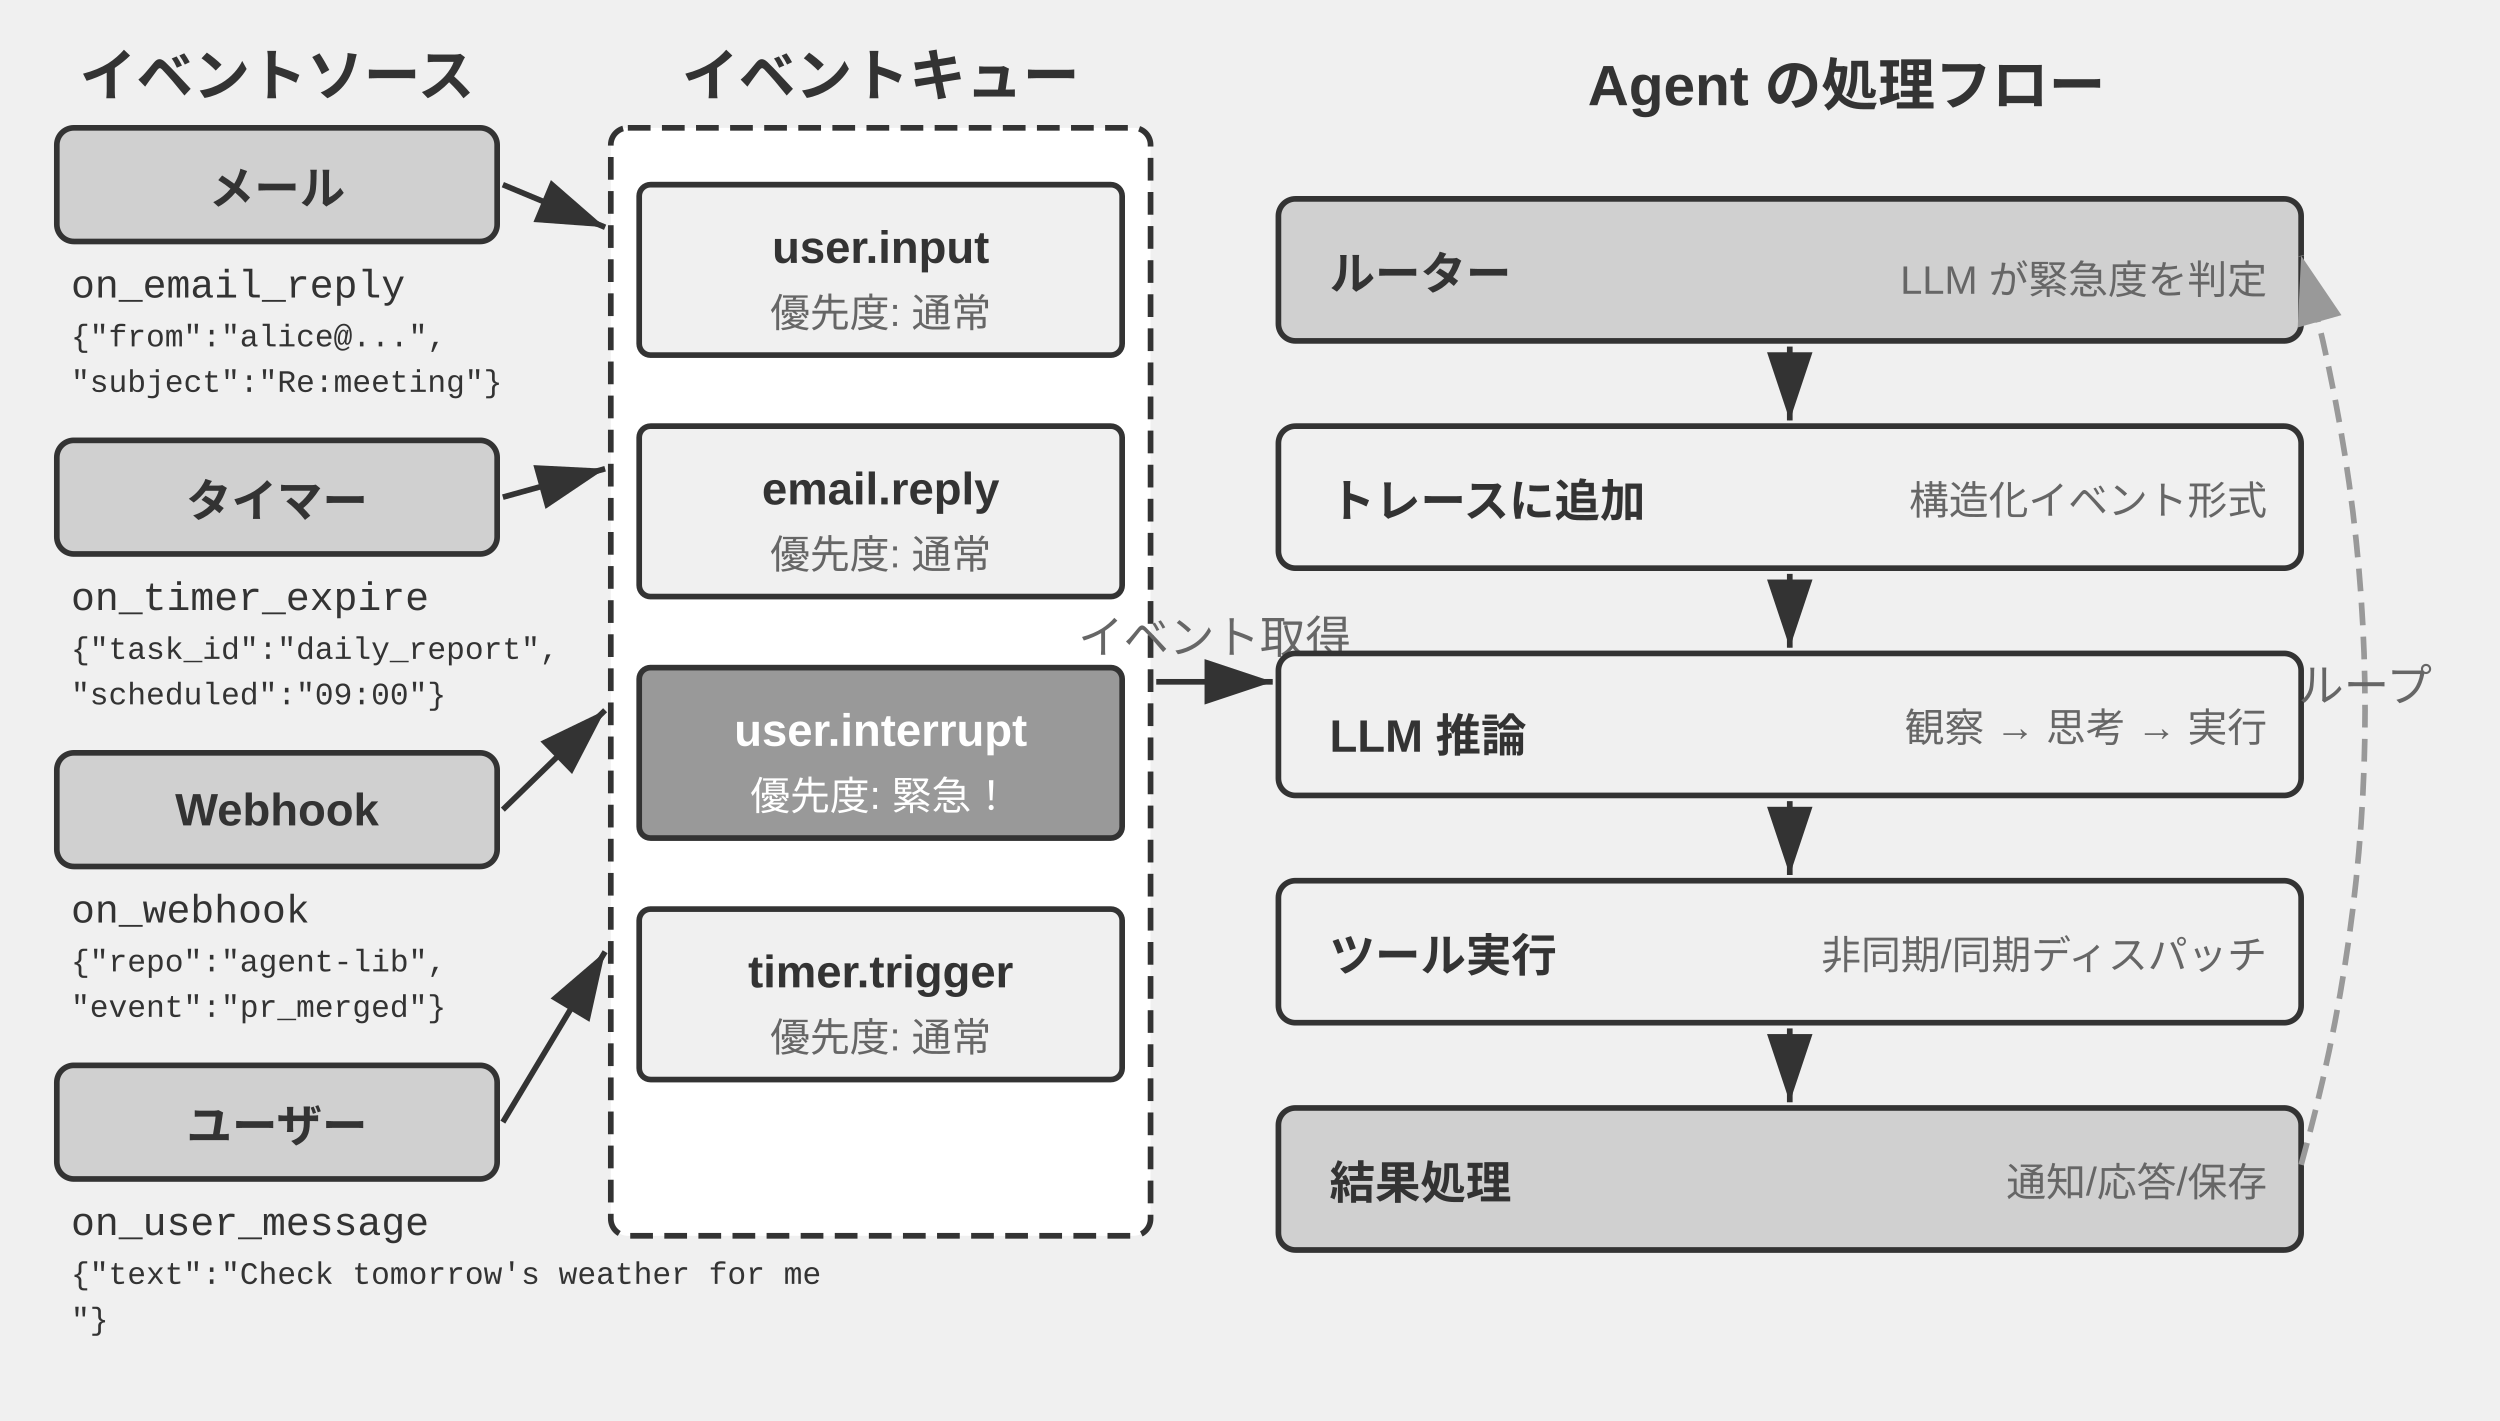
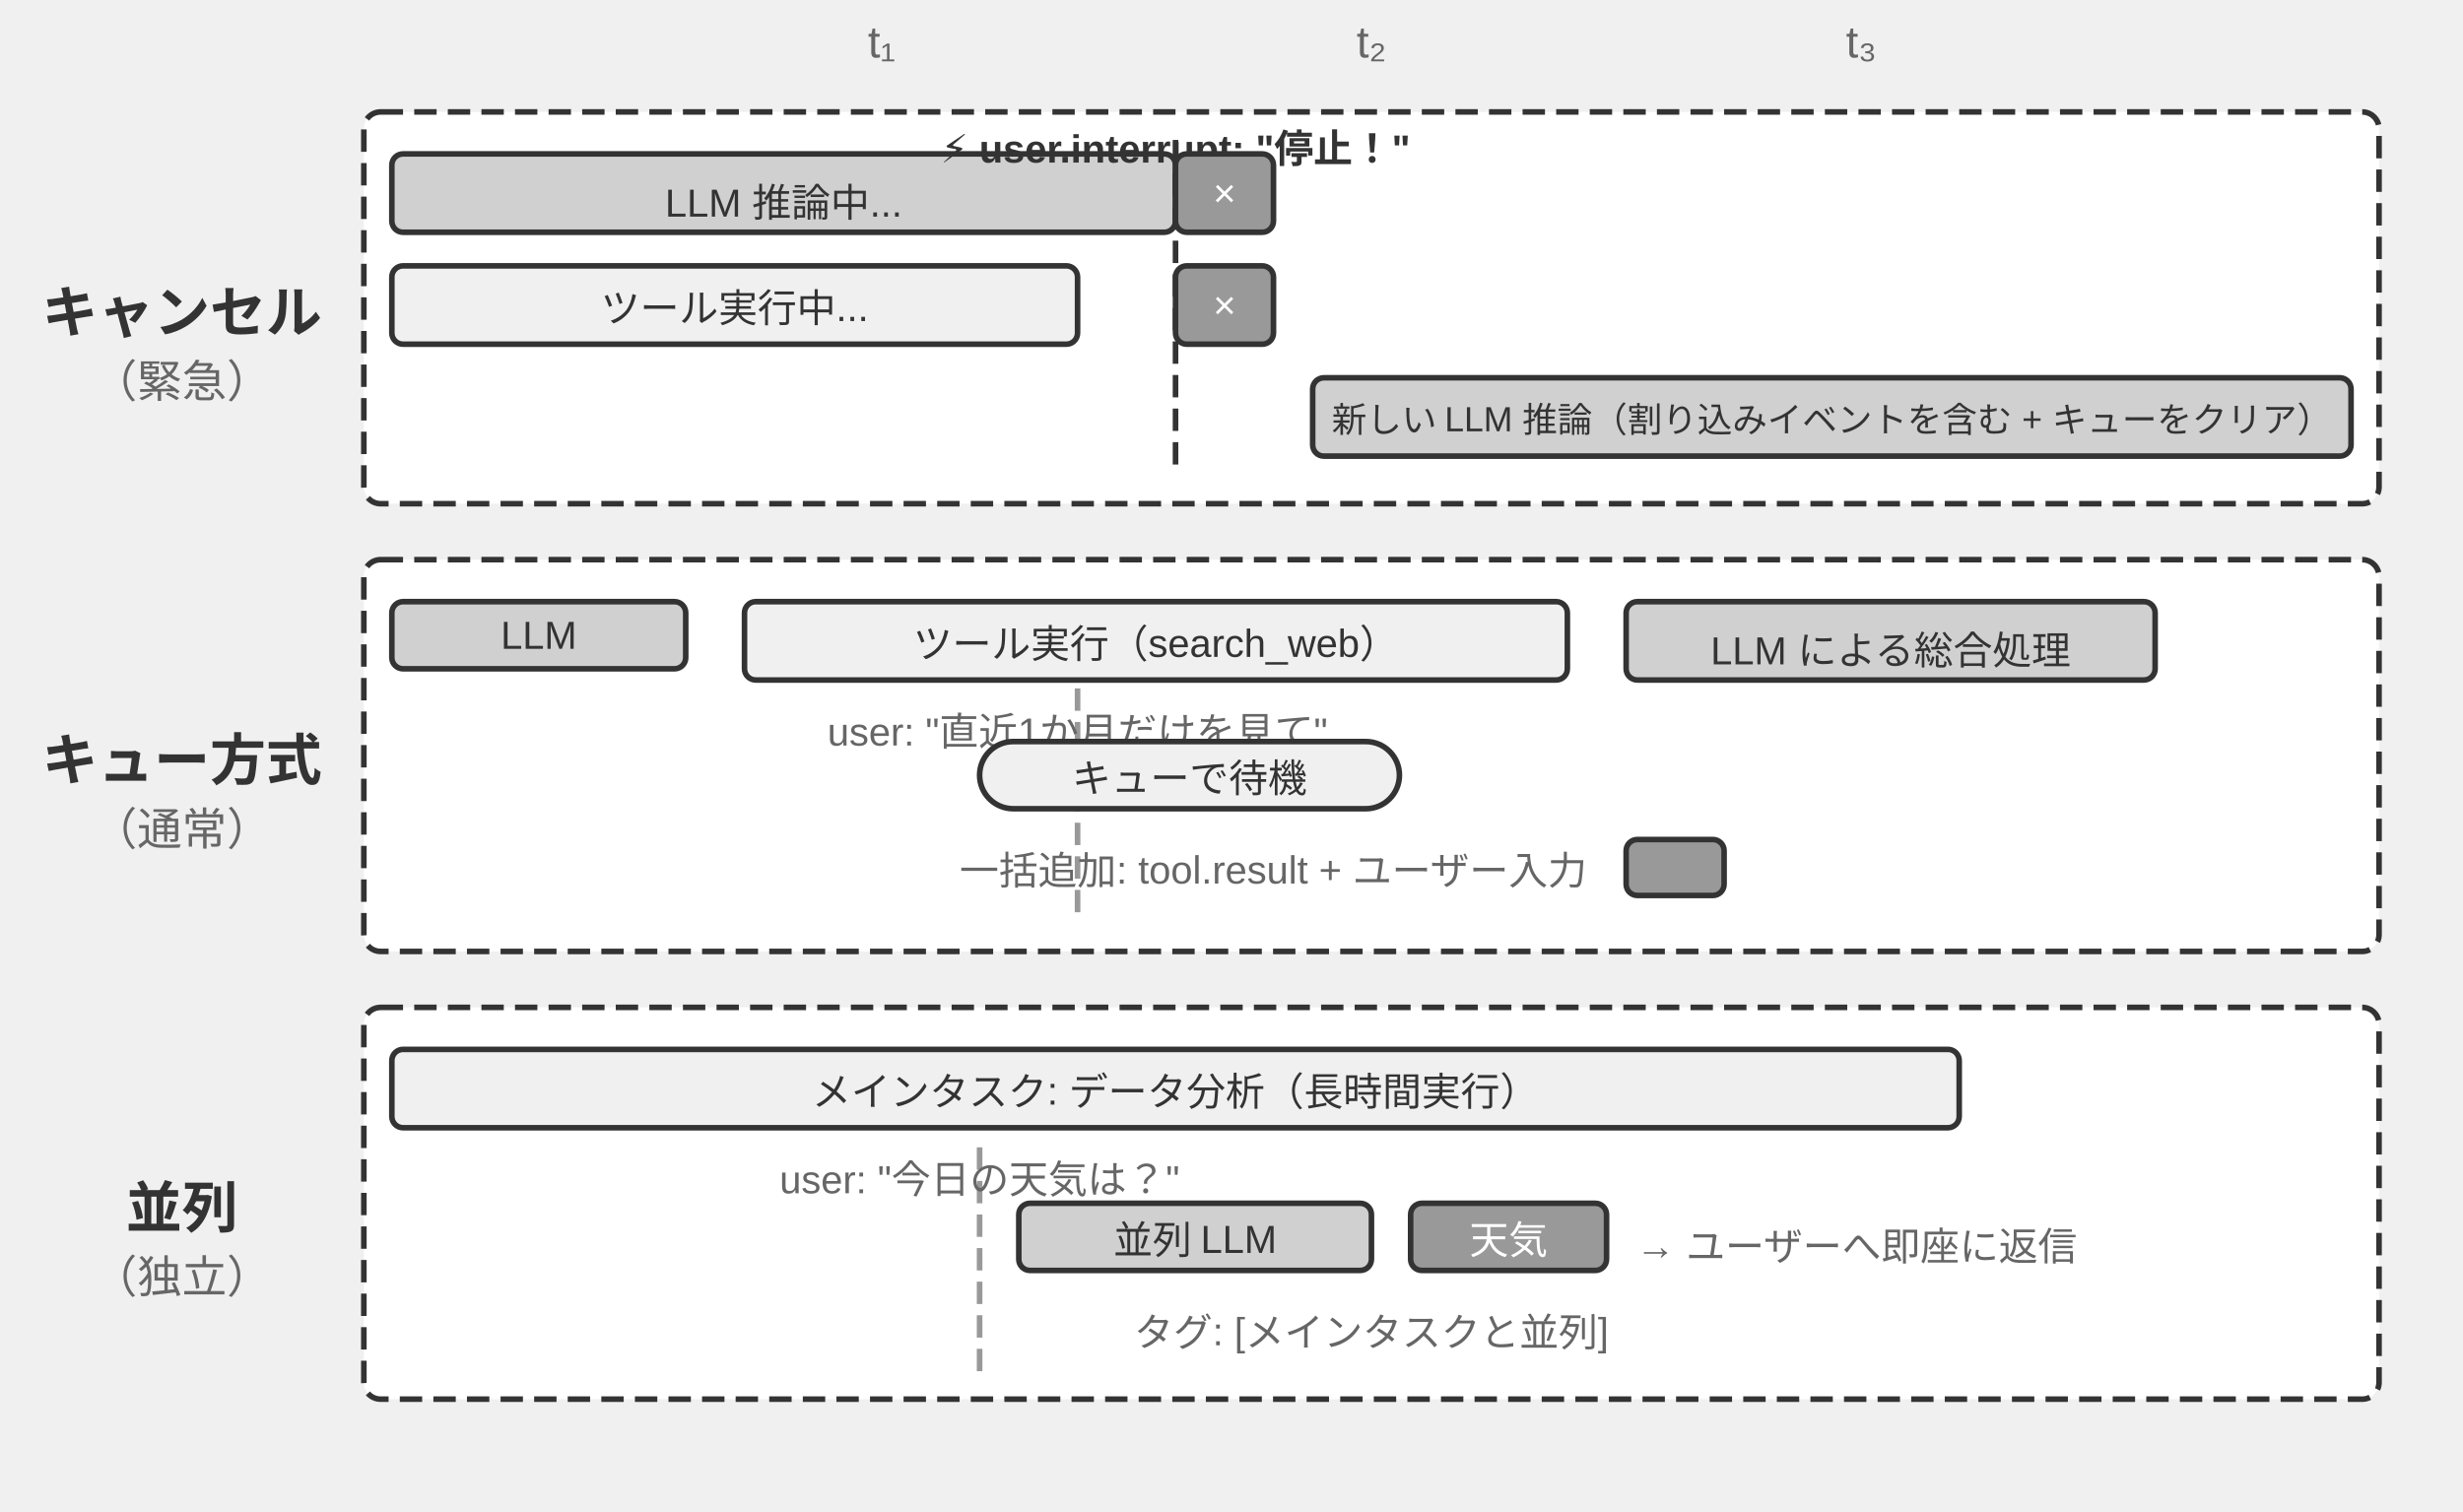
- <svg xmlns="http://www.w3.org/2000/svg" viewBox="0 40 880 500" width="880" height="500" style="background:#ffffff">
+ <svg xmlns="http://www.w3.org/2000/svg" viewBox="0 40 880 540" width="880" height="540" style="background:#ffffff">
  <defs>
    <marker id="ah" markerWidth="12" markerHeight="8" refX="12" refY="4" orient="auto">
      <polygon points="0 0, 12 4, 0 8" fill="#333333" />
    </marker>
    <marker id="ah-light" markerWidth="12" markerHeight="8" refX="12" refY="4" orient="auto">
      <polygon points="0 0, 12 4, 0 8" fill="#999999" />
    </marker>
  </defs>
-   <text x="97.5" y="65" font-family="Arial, 'Helvetica Neue', Helvetica, 'PingFang SC', 'Microsoft YaHei', sans-serif" font-size="20" fill="#333333" text-anchor="middle" dominant-baseline="central" font-weight="bold">イベントソース</text>
-   <rect x="20" y="85" width="155" height="40" rx="6" fill="#d0d0d0" stroke="#333333" stroke-width="2" />
-   <text x="97.5" y="105.0" font-family="Arial, 'Helvetica Neue', Helvetica, 'PingFang SC', 'Microsoft YaHei', sans-serif" font-size="16" fill="#333333" text-anchor="middle" dominant-baseline="central" font-weight="bold">メール</text>
-   <text x="25" y="141" font-family="'Courier New', Courier, monospace" font-size="14" fill="#333333" text-anchor="start" dominant-baseline="central">on_email_reply</text>
-   <text x="25" y="159" font-family="'Courier New', Courier, monospace" font-size="11" fill="#333333" text-anchor="start" dominant-baseline="central">{"from":"alice@...",</text>
-   <text x="25" y="175" font-family="'Courier New', Courier, monospace" font-size="11" fill="#333333" text-anchor="start" dominant-baseline="central"> "subject":"Re:meeting"}</text>
-   <rect x="20" y="195" width="155" height="40" rx="6" fill="#d0d0d0" stroke="#333333" stroke-width="2" />
-   <text x="97.5" y="215.0" font-family="Arial, 'Helvetica Neue', Helvetica, 'PingFang SC', 'Microsoft YaHei', sans-serif" font-size="16" fill="#333333" text-anchor="middle" dominant-baseline="central" font-weight="bold">タイマー</text>
-   <text x="25" y="251" font-family="'Courier New', Courier, monospace" font-size="14" fill="#333333" text-anchor="start" dominant-baseline="central">on_timer_expire</text>
-   <text x="25" y="269" font-family="'Courier New', Courier, monospace" font-size="11" fill="#333333" text-anchor="start" dominant-baseline="central">{"task_id":"daily_report",</text>
-   <text x="25" y="285" font-family="'Courier New', Courier, monospace" font-size="11" fill="#333333" text-anchor="start" dominant-baseline="central"> "scheduled":"09:00"}</text>
-   <rect x="20" y="305" width="155" height="40" rx="6" fill="#d0d0d0" stroke="#333333" stroke-width="2" />
-   <text x="97.5" y="325.0" font-family="Arial, 'Helvetica Neue', Helvetica, 'PingFang SC', 'Microsoft YaHei', sans-serif" font-size="16" fill="#333333" text-anchor="middle" dominant-baseline="central" font-weight="bold">Webhook</text>
-   <text x="25" y="361" font-family="'Courier New', Courier, monospace" font-size="14" fill="#333333" text-anchor="start" dominant-baseline="central">on_webhook</text>
-   <text x="25" y="379" font-family="'Courier New', Courier, monospace" font-size="11" fill="#333333" text-anchor="start" dominant-baseline="central">{"repo":"agent-lib",</text>
-   <text x="25" y="395" font-family="'Courier New', Courier, monospace" font-size="11" fill="#333333" text-anchor="start" dominant-baseline="central"> "event":"pr_merged"}</text>
-   <rect x="20" y="415" width="155" height="40" rx="6" fill="#d0d0d0" stroke="#333333" stroke-width="2" />
-   <text x="97.5" y="435.0" font-family="Arial, 'Helvetica Neue', Helvetica, 'PingFang SC', 'Microsoft YaHei', sans-serif" font-size="16" fill="#333333" text-anchor="middle" dominant-baseline="central" font-weight="bold">ユーザー</text>
-   <text x="25" y="471" font-family="'Courier New', Courier, monospace" font-size="14" fill="#333333" text-anchor="start" dominant-baseline="central">on_user_message</text>
-   <text x="25" y="489" font-family="'Courier New', Courier, monospace" font-size="11" fill="#333333" text-anchor="start" dominant-baseline="central">{"text":"Check tomorrow's weather for me</text>
-   <text x="25" y="505" font-family="'Courier New', Courier, monospace" font-size="11" fill="#333333" text-anchor="start" dominant-baseline="central">"}</text>
-   <text x="310.0" y="65" font-family="Arial, 'Helvetica Neue', Helvetica, 'PingFang SC', 'Microsoft YaHei', sans-serif" font-size="20" fill="#333333" text-anchor="middle" dominant-baseline="central" font-weight="bold">イベントキュー</text>
-   <rect x="215" y="85" width="190" height="390" rx="6" fill="#ffffff" stroke="#333333" stroke-width="2" stroke-dasharray="8,4" />
-   <rect x="225" y="105" width="170" height="60" rx="4" fill="#f0f0f0" stroke="#333333" stroke-width="2" />
-   <text x="310.0" y="127" font-family="Arial, 'Helvetica Neue', Helvetica, 'PingFang SC', 'Microsoft YaHei', sans-serif" font-size="16" fill="#333333" text-anchor="middle" dominant-baseline="central" font-weight="bold">user.input</text>
-   <text x="310.0" y="149" font-family="Arial, 'Helvetica Neue', Helvetica, 'PingFang SC', 'Microsoft YaHei', sans-serif" font-size="14" fill="#666666" text-anchor="middle" dominant-baseline="central" font-weight="normal">優先度: 通常</text>
-   <rect x="225" y="190" width="170" height="60" rx="4" fill="#f0f0f0" stroke="#333333" stroke-width="2" />
-   <text x="310.0" y="212" font-family="Arial, 'Helvetica Neue', Helvetica, 'PingFang SC', 'Microsoft YaHei', sans-serif" font-size="16" fill="#333333" text-anchor="middle" dominant-baseline="central" font-weight="bold">email.reply</text>
-   <text x="310.0" y="234" font-family="Arial, 'Helvetica Neue', Helvetica, 'PingFang SC', 'Microsoft YaHei', sans-serif" font-size="14" fill="#666666" text-anchor="middle" dominant-baseline="central" font-weight="normal">優先度: 通常</text>
-   <rect x="225" y="275" width="170" height="60" rx="4" fill="#999999" stroke="#333333" stroke-width="2" />
-   <text x="310.0" y="297" font-family="Arial, 'Helvetica Neue', Helvetica, 'PingFang SC', 'Microsoft YaHei', sans-serif" font-size="16" fill="#ffffff" text-anchor="middle" dominant-baseline="central" font-weight="bold">user.interrupt</text>
-   <text x="310.0" y="319" font-family="Arial, 'Helvetica Neue', Helvetica, 'PingFang SC', 'Microsoft YaHei', sans-serif" font-size="14" fill="#ffffff" text-anchor="middle" dominant-baseline="central" font-weight="normal">優先度: 緊急！</text>
-   <rect x="225" y="360" width="170" height="60" rx="4" fill="#f0f0f0" stroke="#333333" stroke-width="2" />
-   <text x="310.0" y="382" font-family="Arial, 'Helvetica Neue', Helvetica, 'PingFang SC', 'Microsoft YaHei', sans-serif" font-size="16" fill="#333333" text-anchor="middle" dominant-baseline="central" font-weight="bold">timer.trigger</text>
-   <text x="310.0" y="404" font-family="Arial, 'Helvetica Neue', Helvetica, 'PingFang SC', 'Microsoft YaHei', sans-serif" font-size="14" fill="#666666" text-anchor="middle" dominant-baseline="central" font-weight="normal">優先度: 通常</text>
-   <line x1="177" y1="105" x2="213" y2="120" stroke="#333333" stroke-width="2" marker-end="url(#ah)" />
-   <line x1="177" y1="215" x2="213" y2="205" stroke="#333333" stroke-width="2" marker-end="url(#ah)" />
-   <line x1="177" y1="325" x2="213" y2="290" stroke="#333333" stroke-width="2" marker-end="url(#ah)" />
-   <line x1="177" y1="435" x2="213" y2="375" stroke="#333333" stroke-width="2" marker-end="url(#ah)" />
-   <text x="650" y="65" font-family="Arial, 'Helvetica Neue', Helvetica, 'PingFang SC', 'Microsoft YaHei', sans-serif" font-size="20" fill="#333333" text-anchor="middle" dominant-baseline="central" font-weight="bold">Agent の処理フロー</text>
-   <line x1="407" y1="280" x2="448" y2="280" stroke="#333333" stroke-width="2" marker-end="url(#ah)" />
-   <text x="427.5" y="270.0" font-family="Arial, 'Helvetica Neue', Helvetica, 'PingFang SC', 'Microsoft YaHei', sans-serif" font-size="16" fill="#666666" text-anchor="middle">イベント取得</text>
-   <rect x="450" y="110" width="360" height="50" rx="6" fill="#d0d0d0" stroke="#333333" stroke-width="2" />
-   <text x="468" y="135.0" font-family="Arial, 'Helvetica Neue', Helvetica, 'PingFang SC', 'Microsoft YaHei', sans-serif" font-size="16" fill="#333333" text-anchor="start" dominant-baseline="central" font-weight="bold">ルーター</text>
-   <text x="798" y="135.0" font-family="Arial, 'Helvetica Neue', Helvetica, 'PingFang SC', 'Microsoft YaHei', sans-serif" font-size="14" fill="#666666" text-anchor="end" dominant-baseline="central" font-weight="normal">LLM が緊急度を判定</text>
-   <line x1="630.0" y1="162" x2="630.0" y2="188" stroke="#333333" stroke-width="2" marker-end="url(#ah)" />
-   <rect x="450" y="190" width="360" height="50" rx="6" fill="#f0f0f0" stroke="#333333" stroke-width="2" />
-   <text x="468" y="215.0" font-family="Arial, 'Helvetica Neue', Helvetica, 'PingFang SC', 'Microsoft YaHei', sans-serif" font-size="16" fill="#333333" text-anchor="start" dominant-baseline="central" font-weight="bold">トレースに追加</text>
-   <text x="798" y="215.0" font-family="Arial, 'Helvetica Neue', Helvetica, 'PingFang SC', 'Microsoft YaHei', sans-serif" font-size="14" fill="#666666" text-anchor="end" dominant-baseline="central" font-weight="normal">構造化イベント形式</text>
-   <line x1="630.0" y1="242" x2="630.0" y2="268" stroke="#333333" stroke-width="2" marker-end="url(#ah)" />
-   <rect x="450" y="270" width="360" height="50" rx="6" fill="#f0f0f0" stroke="#333333" stroke-width="2" />
-   <text x="468" y="295.0" font-family="Arial, 'Helvetica Neue', Helvetica, 'PingFang SC', 'Microsoft YaHei', sans-serif" font-size="16" fill="#333333" text-anchor="start" dominant-baseline="central" font-weight="bold">LLM 推論</text>
-   <text x="798" y="295.0" font-family="Arial, 'Helvetica Neue', Helvetica, 'PingFang SC', 'Microsoft YaHei', sans-serif" font-size="14" fill="#666666" text-anchor="end" dominant-baseline="central" font-weight="normal">観察 → 思考 → 実行</text>
-   <line x1="630.0" y1="322" x2="630.0" y2="348" stroke="#333333" stroke-width="2" marker-end="url(#ah)" />
-   <rect x="450" y="350" width="360" height="50" rx="6" fill="#f0f0f0" stroke="#333333" stroke-width="2" />
-   <text x="468" y="375.0" font-family="Arial, 'Helvetica Neue', Helvetica, 'PingFang SC', 'Microsoft YaHei', sans-serif" font-size="16" fill="#333333" text-anchor="start" dominant-baseline="central" font-weight="bold">ツール実行</text>
-   <text x="798" y="375.0" font-family="Arial, 'Helvetica Neue', Helvetica, 'PingFang SC', 'Microsoft YaHei', sans-serif" font-size="14" fill="#666666" text-anchor="end" dominant-baseline="central" font-weight="normal">非同期/同期ディスパッチ</text>
-   <line x1="630.0" y1="402" x2="630.0" y2="428" stroke="#333333" stroke-width="2" marker-end="url(#ah)" />
-   <rect x="450" y="430" width="360" height="50" rx="6" fill="#d0d0d0" stroke="#333333" stroke-width="2" />
-   <text x="468" y="455.0" font-family="Arial, 'Helvetica Neue', Helvetica, 'PingFang SC', 'Microsoft YaHei', sans-serif" font-size="16" fill="#333333" text-anchor="start" dominant-baseline="central" font-weight="bold">結果処理</text>
-   <text x="798" y="455.0" font-family="Arial, 'Helvetica Neue', Helvetica, 'PingFang SC', 'Microsoft YaHei', sans-serif" font-size="14" fill="#666666" text-anchor="end" dominant-baseline="central" font-weight="normal">通知/応答/保存</text>
-   <path d="M 810,450 Q 855.0,290.0 810,130" fill="none" stroke="#999999" stroke-width="2" stroke-dasharray="8,4" marker-end="url(#ah-light)" />
-   <text x="832.5" y="280.0" font-family="Arial, 'Helvetica Neue', Helvetica, 'PingFang SC', 'Microsoft YaHei', sans-serif" font-size="16" fill="#666666" text-anchor="middle" dominant-baseline="central" font-weight="normal">ループ</text>
+   <text x="315.0" y="55" font-family="Arial, 'Helvetica Neue', Helvetica, 'PingFang SC', 'Microsoft YaHei', sans-serif" font-size="16" fill="#666666" text-anchor="middle" dominant-baseline="central" font-weight="normal">t₁</text>
+   <text x="490.0" y="55" font-family="Arial, 'Helvetica Neue', Helvetica, 'PingFang SC', 'Microsoft YaHei', sans-serif" font-size="16" fill="#666666" text-anchor="middle" dominant-baseline="central" font-weight="normal">t₂</text>
+   <text x="665.0" y="55" font-family="Arial, 'Helvetica Neue', Helvetica, 'PingFang SC', 'Microsoft YaHei', sans-serif" font-size="16" fill="#666666" text-anchor="middle" dominant-baseline="central" font-weight="normal">t₃</text>
+   <rect x="130" y="80" width="720" height="140" rx="6" fill="#ffffff" stroke="#333333" stroke-width="2" stroke-dasharray="8,4" />
+   <text x="65.0" y="150" font-family="Arial, 'Helvetica Neue', Helvetica, 'PingFang SC', 'Microsoft YaHei', sans-serif" font-size="20" fill="#333333" text-anchor="middle" dominant-baseline="central" font-weight="bold">キャンセル</text>
+   <text x="65.0" y="175" font-family="Arial, 'Helvetica Neue', Helvetica, 'PingFang SC', 'Microsoft YaHei', sans-serif" font-size="16" fill="#666666" text-anchor="middle" dominant-baseline="central" font-weight="normal">（緊急）</text>
+   <rect x="140.0" y="95" width="280.0" height="28" rx="4" fill="#d0d0d0" stroke="#333333" stroke-width="2" />
+   <text x="280.0" y="109.0" font-family="Arial, 'Helvetica Neue', Helvetica, 'PingFang SC', 'Microsoft YaHei', sans-serif" font-size="14" fill="#333333" text-anchor="middle" dominant-baseline="central" font-weight="normal">LLM 推論中...</text>
+   <line x1="420.0" y1="90" x2="420.0" y2="210" stroke="#333333" stroke-width="2" stroke-dasharray="8,4" />
+   <text x="420.0" y="90" font-family="Arial, 'Helvetica Neue', Helvetica, 'PingFang SC', 'Microsoft YaHei', sans-serif" font-size="14" fill="#333333" text-anchor="middle" dominant-baseline="central" font-weight="bold">⚡ user.interrupt: "停止！"</text>
+   <rect x="420.0" y="95" width="35.0" height="28" rx="4" fill="#999999" stroke="#333333" stroke-width="2" />
+   <text x="437.5" y="109.0" font-family="Arial, 'Helvetica Neue', Helvetica, 'PingFang SC', 'Microsoft YaHei', sans-serif" font-size="14" fill="#ffffff" text-anchor="middle" dominant-baseline="central" font-weight="normal">×</text>
+   <rect x="140.0" y="135" width="245.0" height="28" rx="4" fill="#f0f0f0" stroke="#333333" stroke-width="2" />
+   <text x="262.5" y="149.0" font-family="Arial, 'Helvetica Neue', Helvetica, 'PingFang SC', 'Microsoft YaHei', sans-serif" font-size="14" fill="#333333" text-anchor="middle" dominant-baseline="central" font-weight="normal">ツール実行中...</text>
+   <rect x="420.0" y="135" width="35.0" height="28" rx="4" fill="#999999" stroke="#333333" stroke-width="2" />
+   <text x="437.5" y="149.0" font-family="Arial, 'Helvetica Neue', Helvetica, 'PingFang SC', 'Microsoft YaHei', sans-serif" font-size="14" fill="#ffffff" text-anchor="middle" dominant-baseline="central" font-weight="normal">×</text>
+   <rect x="469.0" y="175" width="371.0" height="28" rx="4" fill="#d0d0d0" stroke="#333333" stroke-width="2" />
+   <text x="654.5" y="189.0" font-family="Arial, 'Helvetica Neue', Helvetica, 'PingFang SC', 'Microsoft YaHei', sans-serif" font-size="12.5" fill="#333333" text-anchor="middle" dominant-baseline="central" font-weight="normal">新しい LLM 推論（割り込みイベントを含む + キューをクリア）</text>
+   <rect x="130" y="240" width="720" height="140" rx="6" fill="#ffffff" stroke="#333333" stroke-width="2" stroke-dasharray="8,4" />
+   <text x="65.0" y="310" font-family="Arial, 'Helvetica Neue', Helvetica, 'PingFang SC', 'Microsoft YaHei', sans-serif" font-size="20" fill="#333333" text-anchor="middle" dominant-baseline="central" font-weight="bold">キュー方式</text>
+   <text x="65.0" y="335" font-family="Arial, 'Helvetica Neue', Helvetica, 'PingFang SC', 'Microsoft YaHei', sans-serif" font-size="16" fill="#666666" text-anchor="middle" dominant-baseline="central" font-weight="normal">（通常）</text>
+   <rect x="140.0" y="255" width="105.0" height="24" rx="4" fill="#d0d0d0" stroke="#333333" stroke-width="2" />
+   <text x="192.5" y="267.0" font-family="Arial, 'Helvetica Neue', Helvetica, 'PingFang SC', 'Microsoft YaHei', sans-serif" font-size="14" fill="#333333" text-anchor="middle" dominant-baseline="central" font-weight="normal">LLM</text>
+   <rect x="266.0" y="255" width="294.0" height="28" rx="4" fill="#f0f0f0" stroke="#333333" stroke-width="2" />
+   <text x="413.0" y="269.0" font-family="Arial, 'Helvetica Neue', Helvetica, 'PingFang SC', 'Microsoft YaHei', sans-serif" font-size="14" fill="#333333" text-anchor="middle" dominant-baseline="central" font-weight="normal">ツール実行（search_web）</text>
+   <rect x="581.0" y="255" width="189.0" height="28" rx="4" fill="#d0d0d0" stroke="#333333" stroke-width="2" />
+   <text x="675.5" y="269.0" font-family="Arial, 'Helvetica Neue', Helvetica, 'PingFang SC', 'Microsoft YaHei', sans-serif" font-size="14" fill="#333333" text-anchor="middle" dominant-baseline="central" font-weight="normal">LLM による総合処理</text>
+   <line x1="385.0" y1="286" x2="385.0" y2="370" stroke="#999999" stroke-width="2" stroke-dasharray="8,4" />
+   <text x="385.0" y="298" font-family="Arial, 'Helvetica Neue', Helvetica, 'PingFang SC', 'Microsoft YaHei', sans-serif" font-size="14" fill="#666666" text-anchor="middle" dominant-baseline="central" font-weight="normal">user: "直近1か月だけを見て"</text>
+   <rect x="350.0" y="305" width="150" height="24" rx="12" fill="#f0f0f0" stroke="#333333" stroke-width="2" />
+   <text x="425.0" y="317.0" font-family="Arial, 'Helvetica Neue', Helvetica, 'PingFang SC', 'Microsoft YaHei', sans-serif" font-size="14" fill="#333333" text-anchor="middle" dominant-baseline="central" font-weight="normal">キューで待機</text>
+   <rect x="581.0" y="340" width="35.0" height="20" rx="4" fill="#999999" stroke="#333333" stroke-width="2" />
+   <text x="598.5" y="350.0" font-family="Arial, 'Helvetica Neue', Helvetica, 'PingFang SC', 'Microsoft YaHei', sans-serif" font-size="14" fill="#ffffff" text-anchor="middle" dominant-baseline="central" font-weight="normal" />
+   <text x="567.0" y="350" font-family="Arial, 'Helvetica Neue', Helvetica, 'PingFang SC', 'Microsoft YaHei', sans-serif" font-size="14" fill="#666666" text-anchor="end" dominant-baseline="central" font-weight="normal">一括追加: tool.result + ユーザー入力</text>
+   <rect x="130" y="400" width="720" height="140" rx="6" fill="#ffffff" stroke="#333333" stroke-width="2" stroke-dasharray="8,4" />
+   <text x="65.0" y="470" font-family="Arial, 'Helvetica Neue', Helvetica, 'PingFang SC', 'Microsoft YaHei', sans-serif" font-size="20" fill="#333333" text-anchor="middle" dominant-baseline="central" font-weight="bold">並列</text>
+   <text x="65.0" y="495" font-family="Arial, 'Helvetica Neue', Helvetica, 'PingFang SC', 'Microsoft YaHei', sans-serif" font-size="16" fill="#666666" text-anchor="middle" dominant-baseline="central" font-weight="normal">（独立）</text>
+   <rect x="140.0" y="415" width="560.0" height="28" rx="4" fill="#f0f0f0" stroke="#333333" stroke-width="2" />
+   <text x="420.0" y="429.0" font-family="Arial, 'Helvetica Neue', Helvetica, 'PingFang SC', 'Microsoft YaHei', sans-serif" font-size="14" fill="#333333" text-anchor="middle" dominant-baseline="central" font-weight="normal">メインタスク: データ分析（長時間実行）</text>
+   <line x1="350.0" y1="450" x2="350.0" y2="530" stroke="#999999" stroke-width="2" stroke-dasharray="8,4" />
+   <text x="350.0" y="458" font-family="Arial, 'Helvetica Neue', Helvetica, 'PingFang SC', 'Microsoft YaHei', sans-serif" font-size="14" fill="#666666" text-anchor="middle" dominant-baseline="central" font-weight="normal">user: "今日の天気は？"</text>
+   <rect x="364.0" y="470" width="126.0" height="24" rx="4" fill="#d0d0d0" stroke="#333333" stroke-width="2" />
+   <text x="427.0" y="482.0" font-family="Arial, 'Helvetica Neue', Helvetica, 'PingFang SC', 'Microsoft YaHei', sans-serif" font-size="14" fill="#333333" text-anchor="middle" dominant-baseline="central" font-weight="normal">並列 LLM</text>
+   <rect x="504.0" y="470" width="70.0" height="24" rx="4" fill="#999999" stroke="#333333" stroke-width="2" />
+   <text x="539.0" y="482.0" font-family="Arial, 'Helvetica Neue', Helvetica, 'PingFang SC', 'Microsoft YaHei', sans-serif" font-size="14" fill="#ffffff" text-anchor="middle" dominant-baseline="central" font-weight="normal">天気</text>
+   <text x="584.5" y="482" font-family="Arial, 'Helvetica Neue', Helvetica, 'PingFang SC', 'Microsoft YaHei', sans-serif" font-size="14" fill="#666666" text-anchor="start" dominant-baseline="central" font-weight="normal">→ ユーザーへ即座に返信</text>
+   <text x="490.0" y="515" font-family="Arial, 'Helvetica Neue', Helvetica, 'PingFang SC', 'Microsoft YaHei', sans-serif" font-size="14" fill="#666666" text-anchor="middle" dominant-baseline="central" font-weight="normal">タグ: [メインタスクと並列]</text>
</svg>
